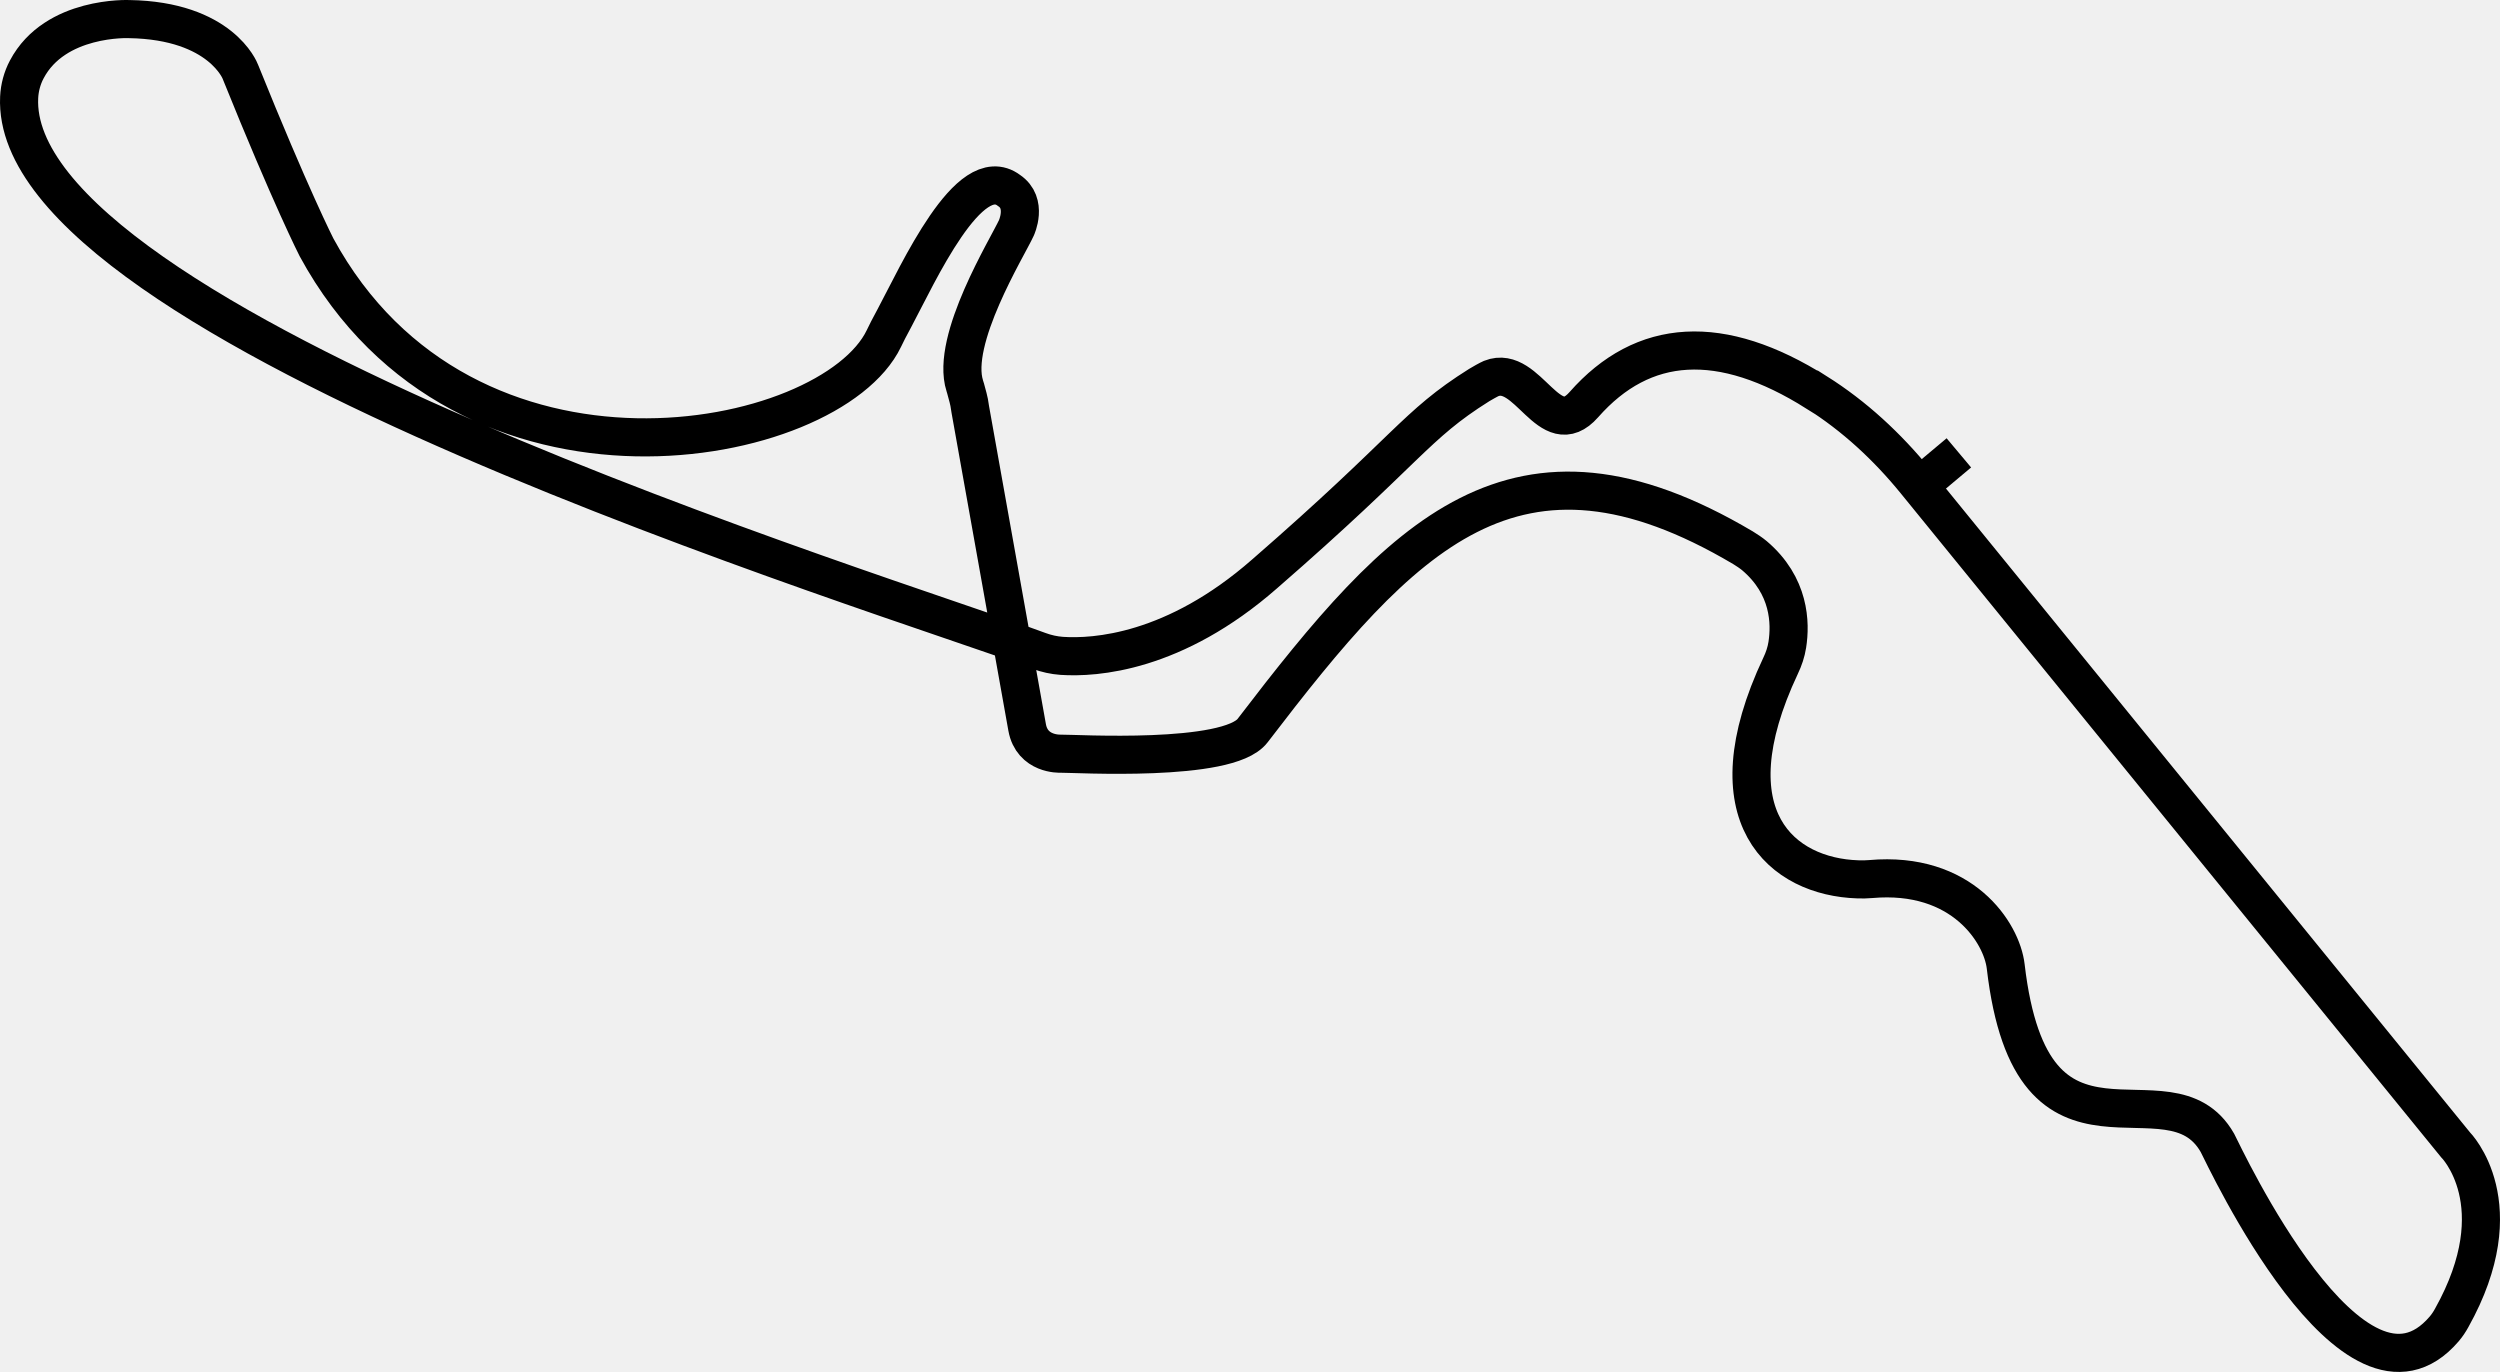
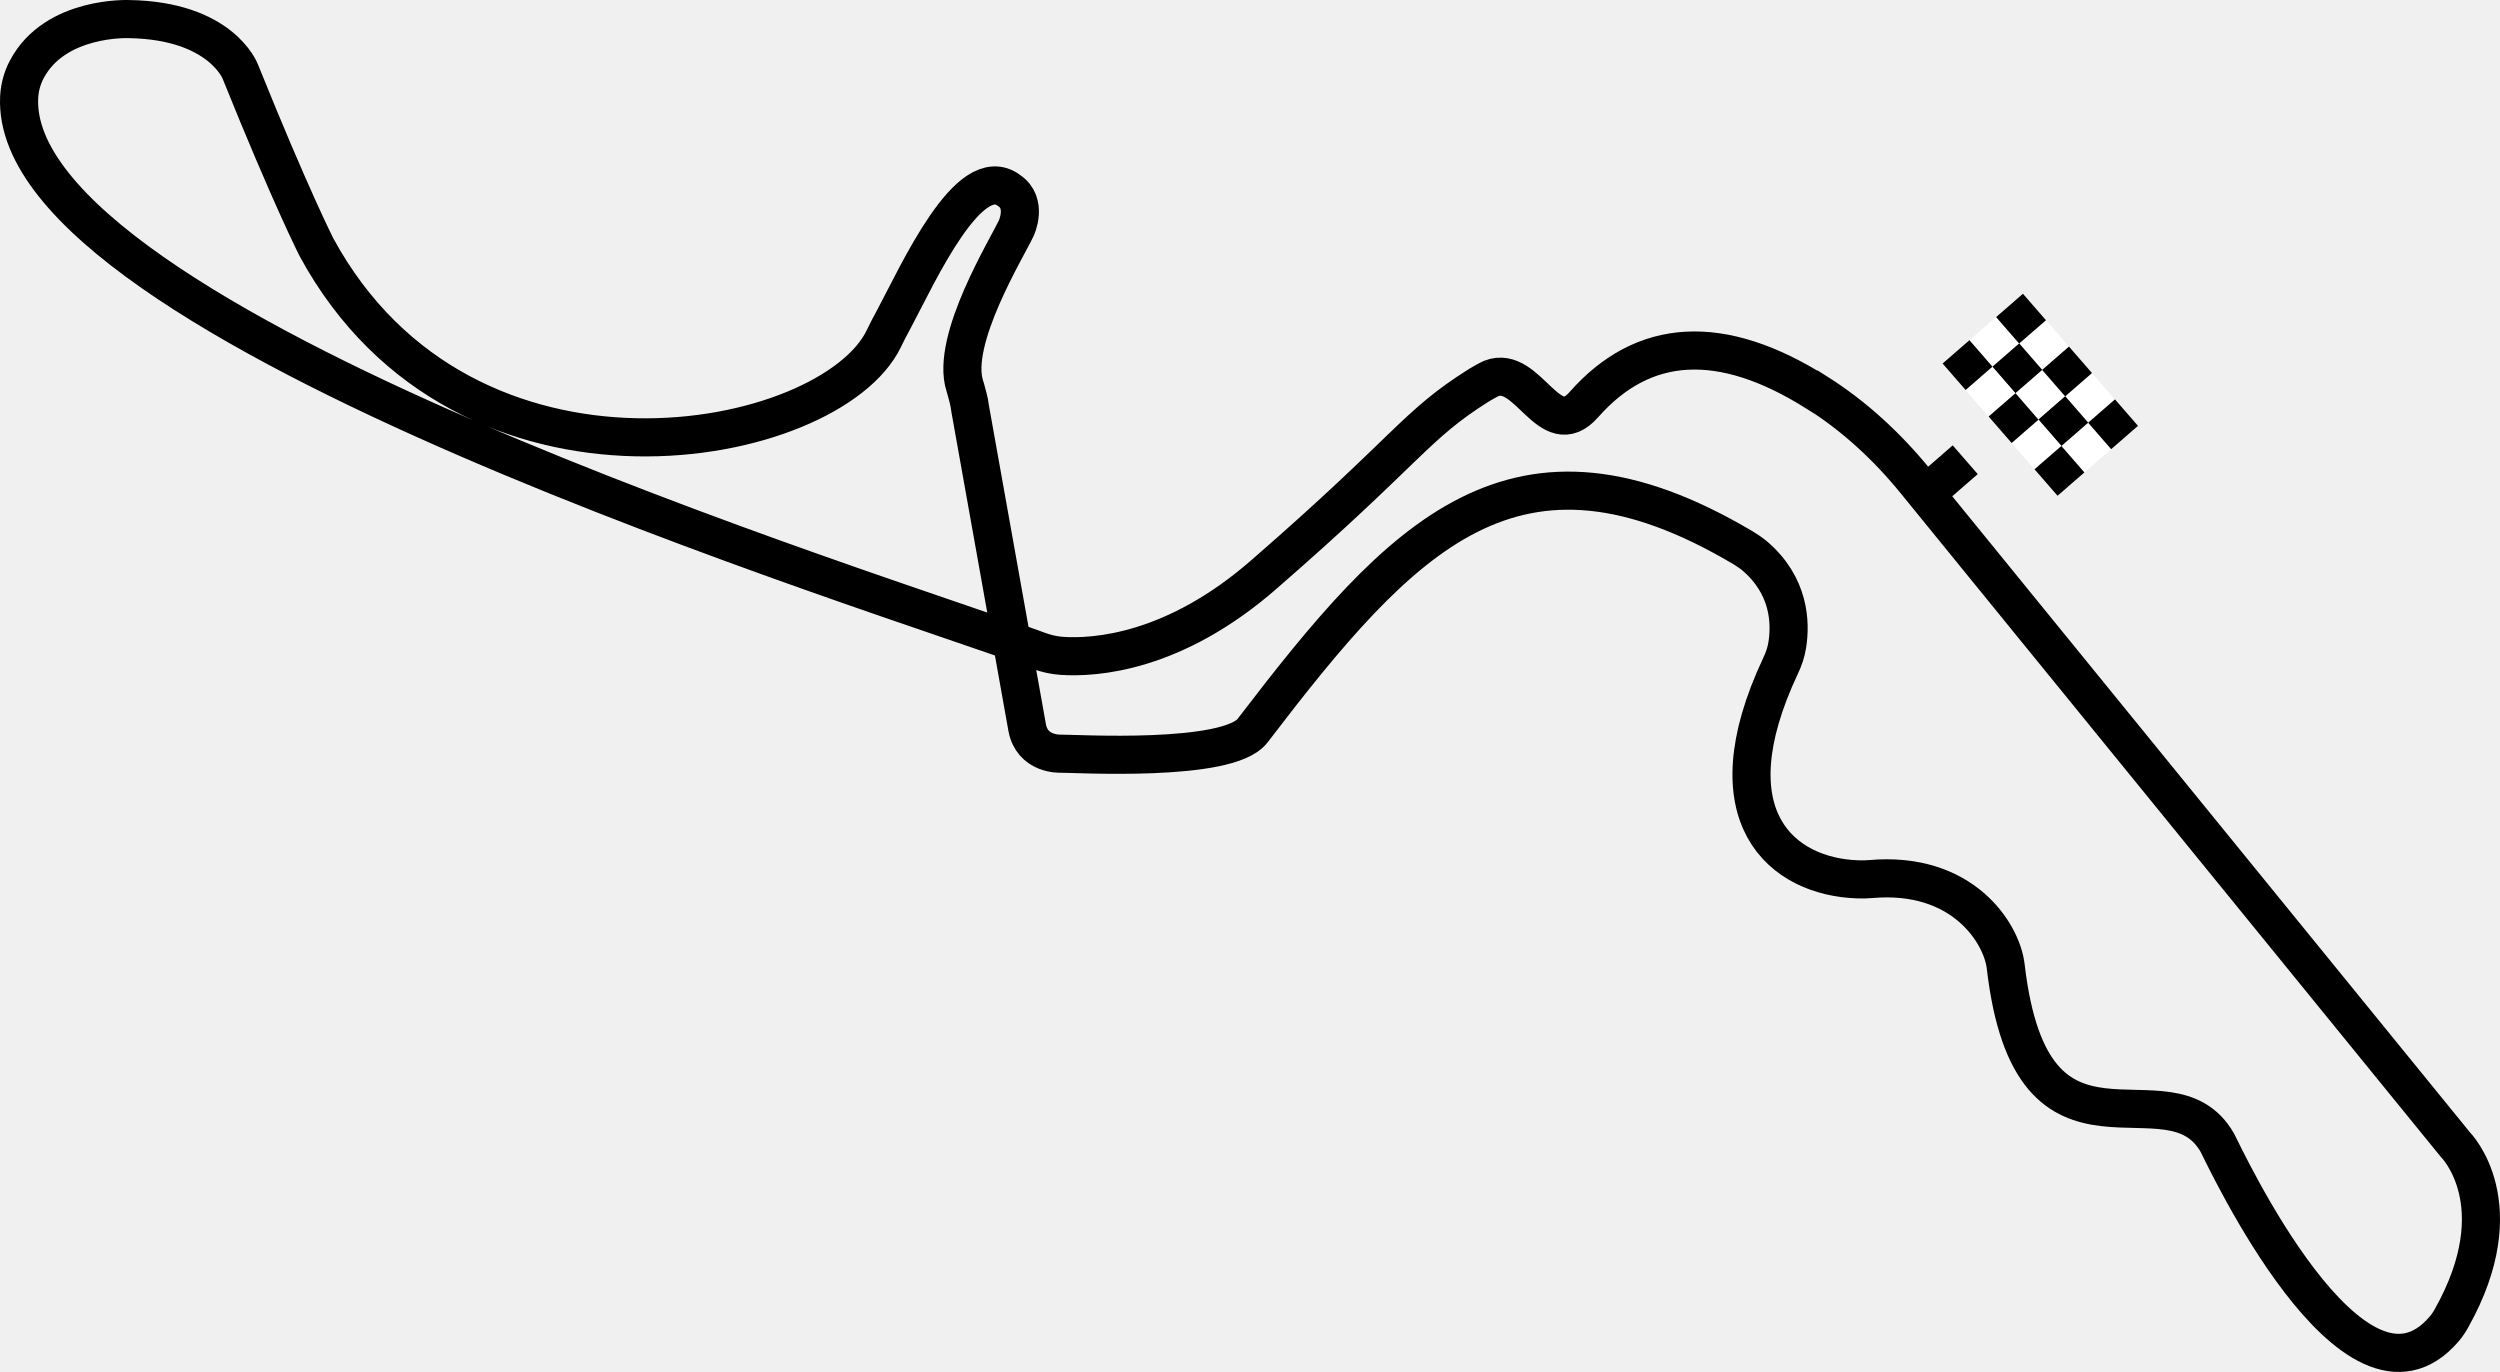
<svg xmlns="http://www.w3.org/2000/svg" width="328" height="180" viewBox="0 0 328 180" fill="none">
-   <path d="M248.5 63.285L251.714 67.115L258.609 61.331L255.395 57.5L248.5 63.285Z" fill="black" />
  <path d="M238.34 51.473C243.294 54.593 247.616 58.603 251.316 63.149L322.15 150.177C322.15 150.177 330.002 157.989 321.664 172.906C321.384 173.418 321.054 173.917 320.677 174.356C308.808 188.237 291.876 151.761 290.927 149.945C284.536 138.721 266.593 156.392 263.148 126.79C262.637 122.402 257.475 114.261 245.423 115.334C244.864 115.383 244.304 115.395 243.744 115.37C233.871 115.054 224.243 107.254 233.617 87.34C234.031 86.475 234.347 85.549 234.493 84.598C234.943 81.746 234.834 76.847 230.172 72.898C229.794 72.581 229.125 72.13 228.699 71.875C198.79 54.142 183.987 70.156 164.34 95.859C161.127 100.076 141.005 98.857 139.07 98.881C139.07 98.881 135.405 99.028 134.76 95.432C134.225 92.459 128.673 61.345 127.297 53.691C127.127 52.765 127.297 53.167 126.677 50.937C126.64 50.791 126.616 50.718 126.579 50.62C124.656 44.588 132.204 32.413 133.348 29.902C133.348 29.902 134.87 26.648 132.386 24.991C127.152 21.03 120.444 35.947 117.352 41.724C116.512 43.296 116.427 43.454 115.965 44.417C108.977 58.981 61.052 68.389 41.527 32.449C41.527 32.449 38.192 25.929 31.521 9.379C31.521 9.379 29.026 2.7 16.938 2.505C16.938 2.505 7.224 2.067 3.511 9.111C2.915 10.232 2.574 11.499 2.513 12.779C1.113 42.784 116.05 77.883 136.331 85.402C137.292 85.756 138.278 85.975 139.288 86.048C143.634 86.341 154.066 85.683 165.923 75.287C184.949 58.737 185.582 55.849 194.066 50.523C194.359 50.34 195.332 49.791 195.649 49.657C200.481 47.744 203.257 58.249 207.798 53.094C215.589 44.246 225.801 43.6 238.315 51.486L238.34 51.473Z" stroke="black" stroke-width="5" stroke-miterlimit="10" />
+   <path d="M271.443 45.463L268.423 41.99L264.904 45.051L267.924 48.523L271.443 45.463Z" fill="white" />
+   <path d="M270.951 51.994L267.931 48.522L264.412 51.582L267.431 55.055L270.951 51.994Z" fill="white" />
+   <path d="M277.468 52.402L274.448 48.93L270.928 51.99L273.948 55.463L277.468 52.402Z" fill="white" />
+   <path d="M276.978 58.94L273.958 55.467L270.438 58.527L273.458 62L276.978 58.94Z" fill="white" />
+   <path d="M264.925 45.053L261.905 41.58L258.386 44.641L261.406 48.113L264.925 45.053Z" fill="white" />
+   <path d="M268.43 42.014L265.41 38.541L261.89 41.602L264.91 45.074L268.43 42.014Z" fill="black" />
+   <path d="M274.468 48.943L271.448 45.471L267.929 48.531L270.949 52.004L274.468 48.943Z" fill="black" />
+   <path d="M273.973 55.453L270.954 51.98L267.434 55.041L270.454 58.514L273.973 55.453Z" fill="black" />
+   <path d="M267.939 48.526L264.919 45.053L261.399 48.113L264.419 51.586L267.939 48.526Z" fill="black" />
+   <path d="M280.504 55.871L277.484 52.398L273.965 55.459L276.985 58.932L280.504 55.871Z" fill="black" />
+   <path d="M264.407 51.594L261.387 48.121L257.867 51.182L260.887 54.654L264.407 51.594Z" fill="white" />
+   <path d="M270.447 58.522L267.427 55.049L263.908 58.109L266.928 61.582L270.447 58.522Z" fill="white" />
+   <path d="M261.408 48.105L258.388 44.633L254.869 47.693L257.888 51.166L261.408 48.105Z" fill="black" />
+   <path d="M267.449 55.061L264.429 51.588L260.91 54.648L263.929 58.121L267.449 55.061Z" fill="black" />
+   <path d="M273.47 61.983L270.45 58.51L266.931 61.57L269.95 65.043L273.47 61.983Z" fill="black" />
+   <path d="M259.478 62.202L256.195 58.43L249.406 64.338L252.688 68.11L259.478 62.202Z" fill="black" />
</svg>
